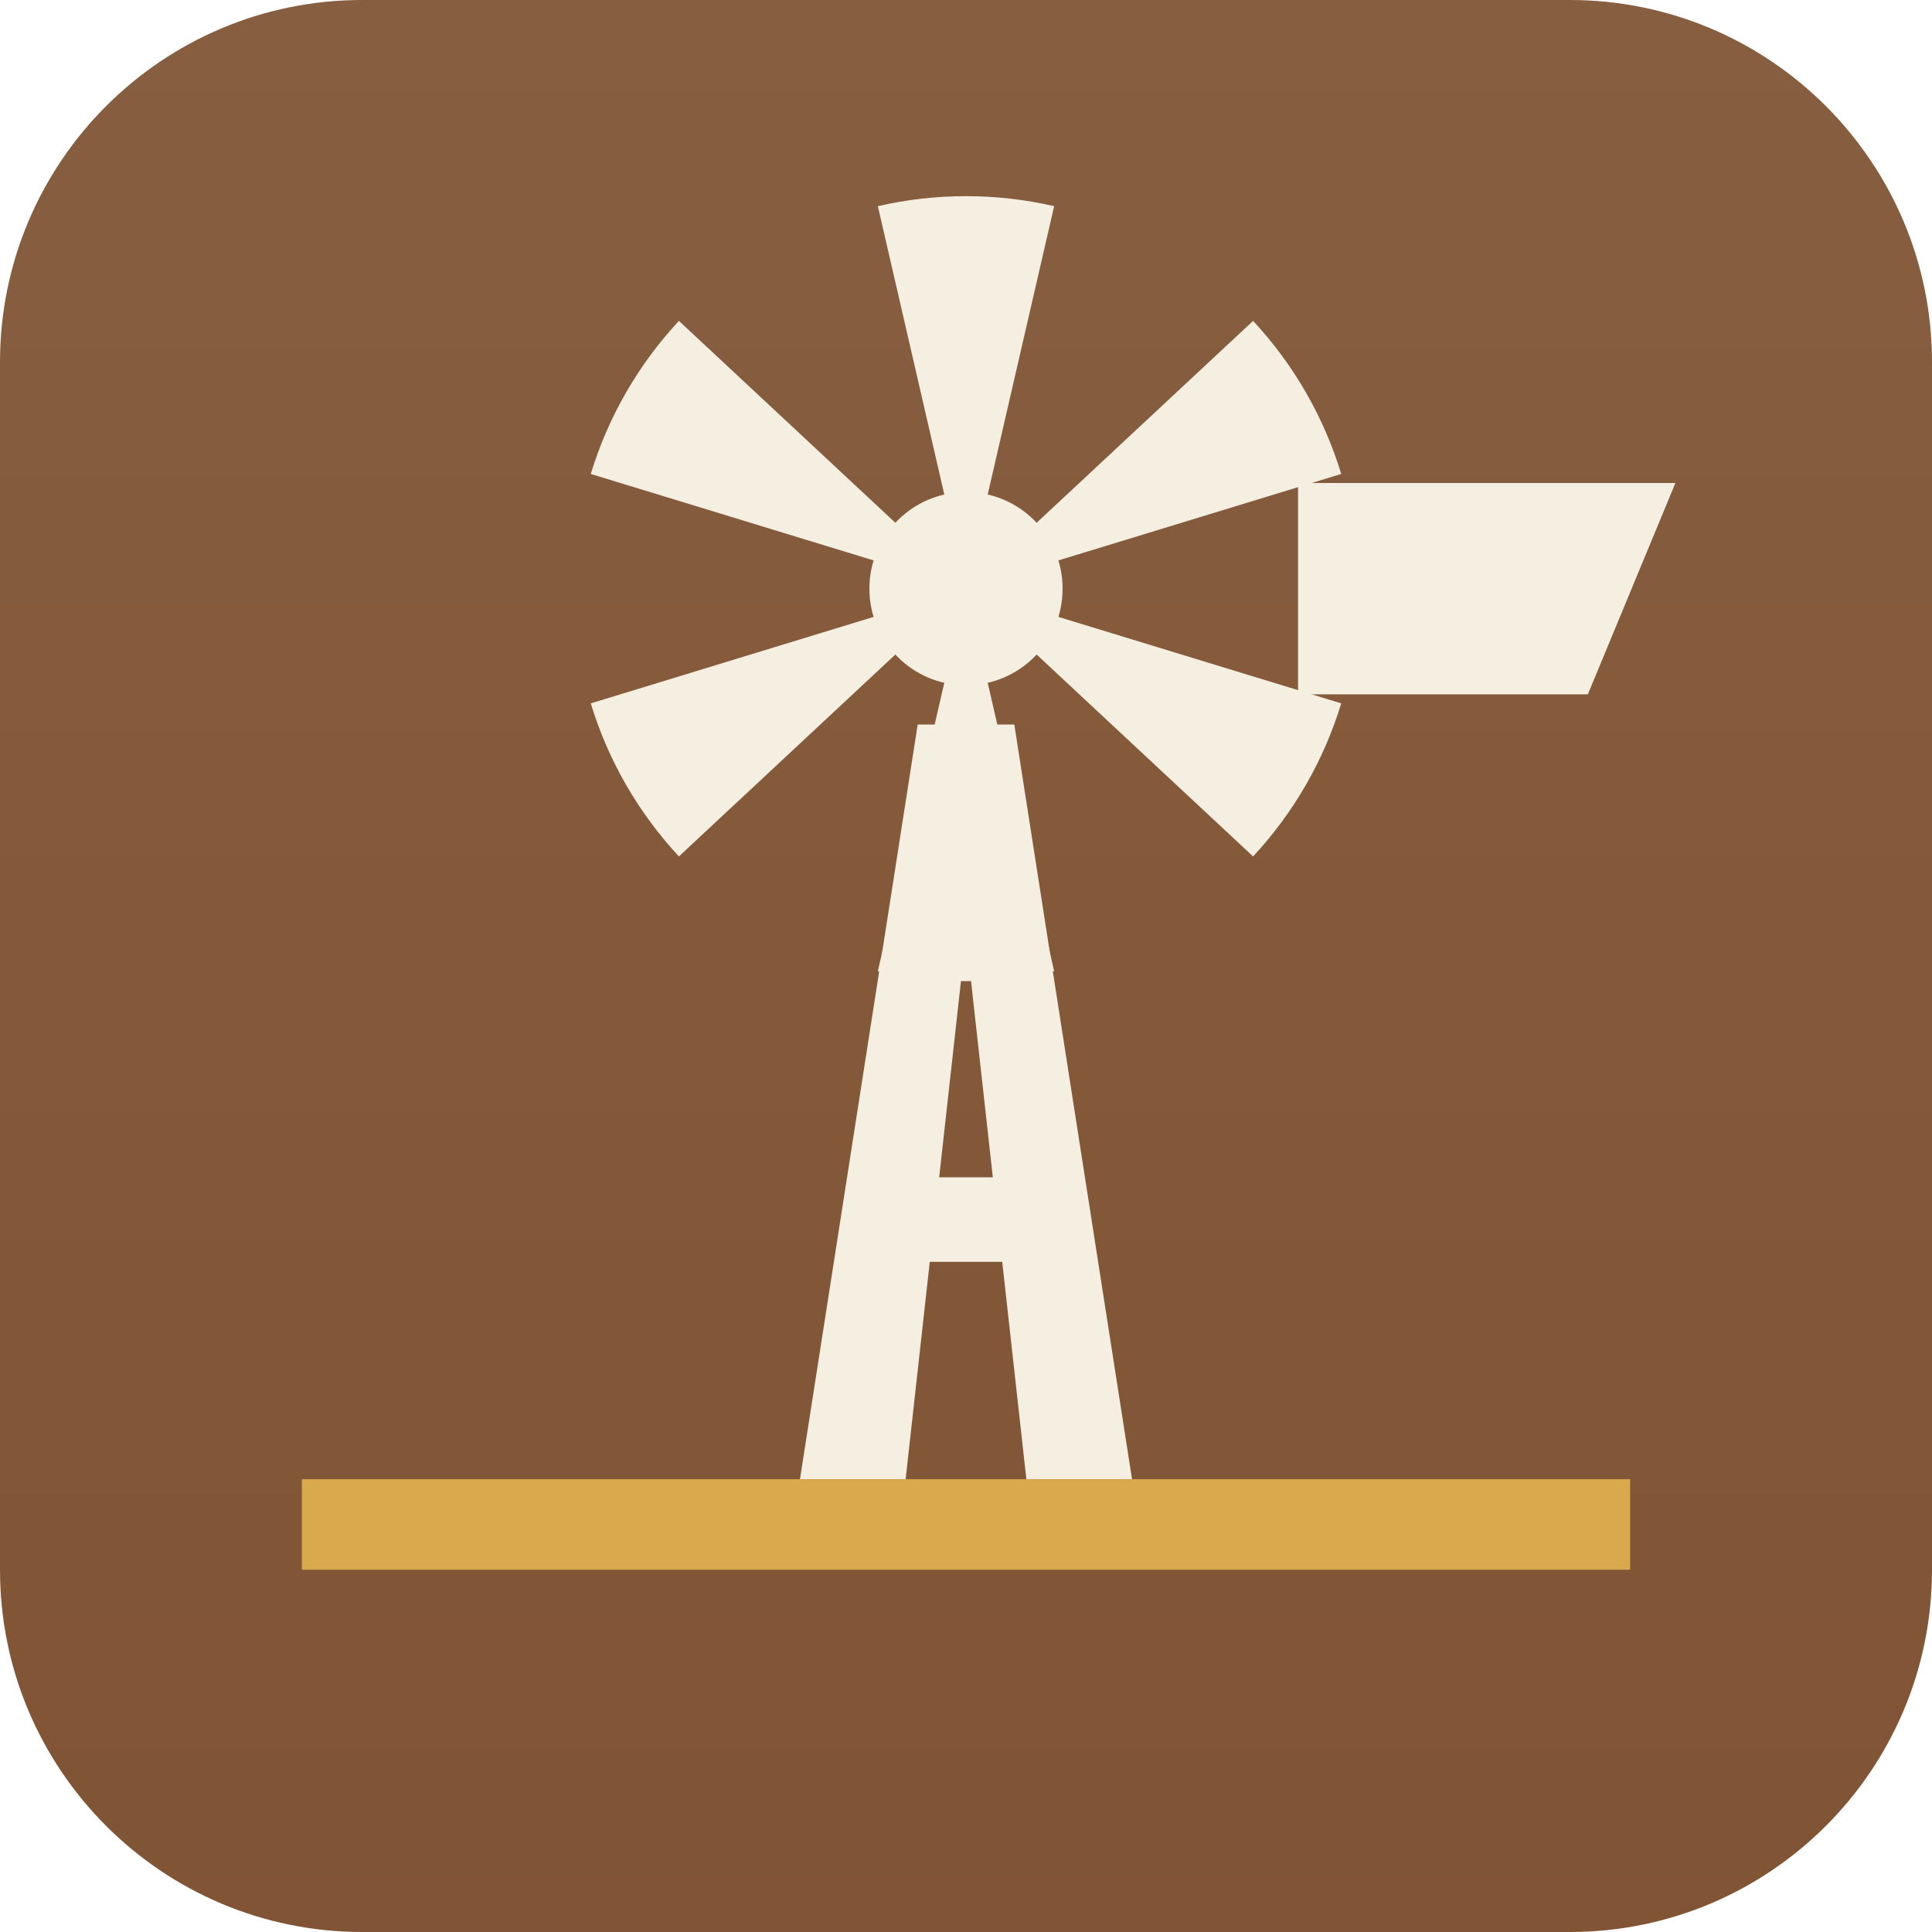
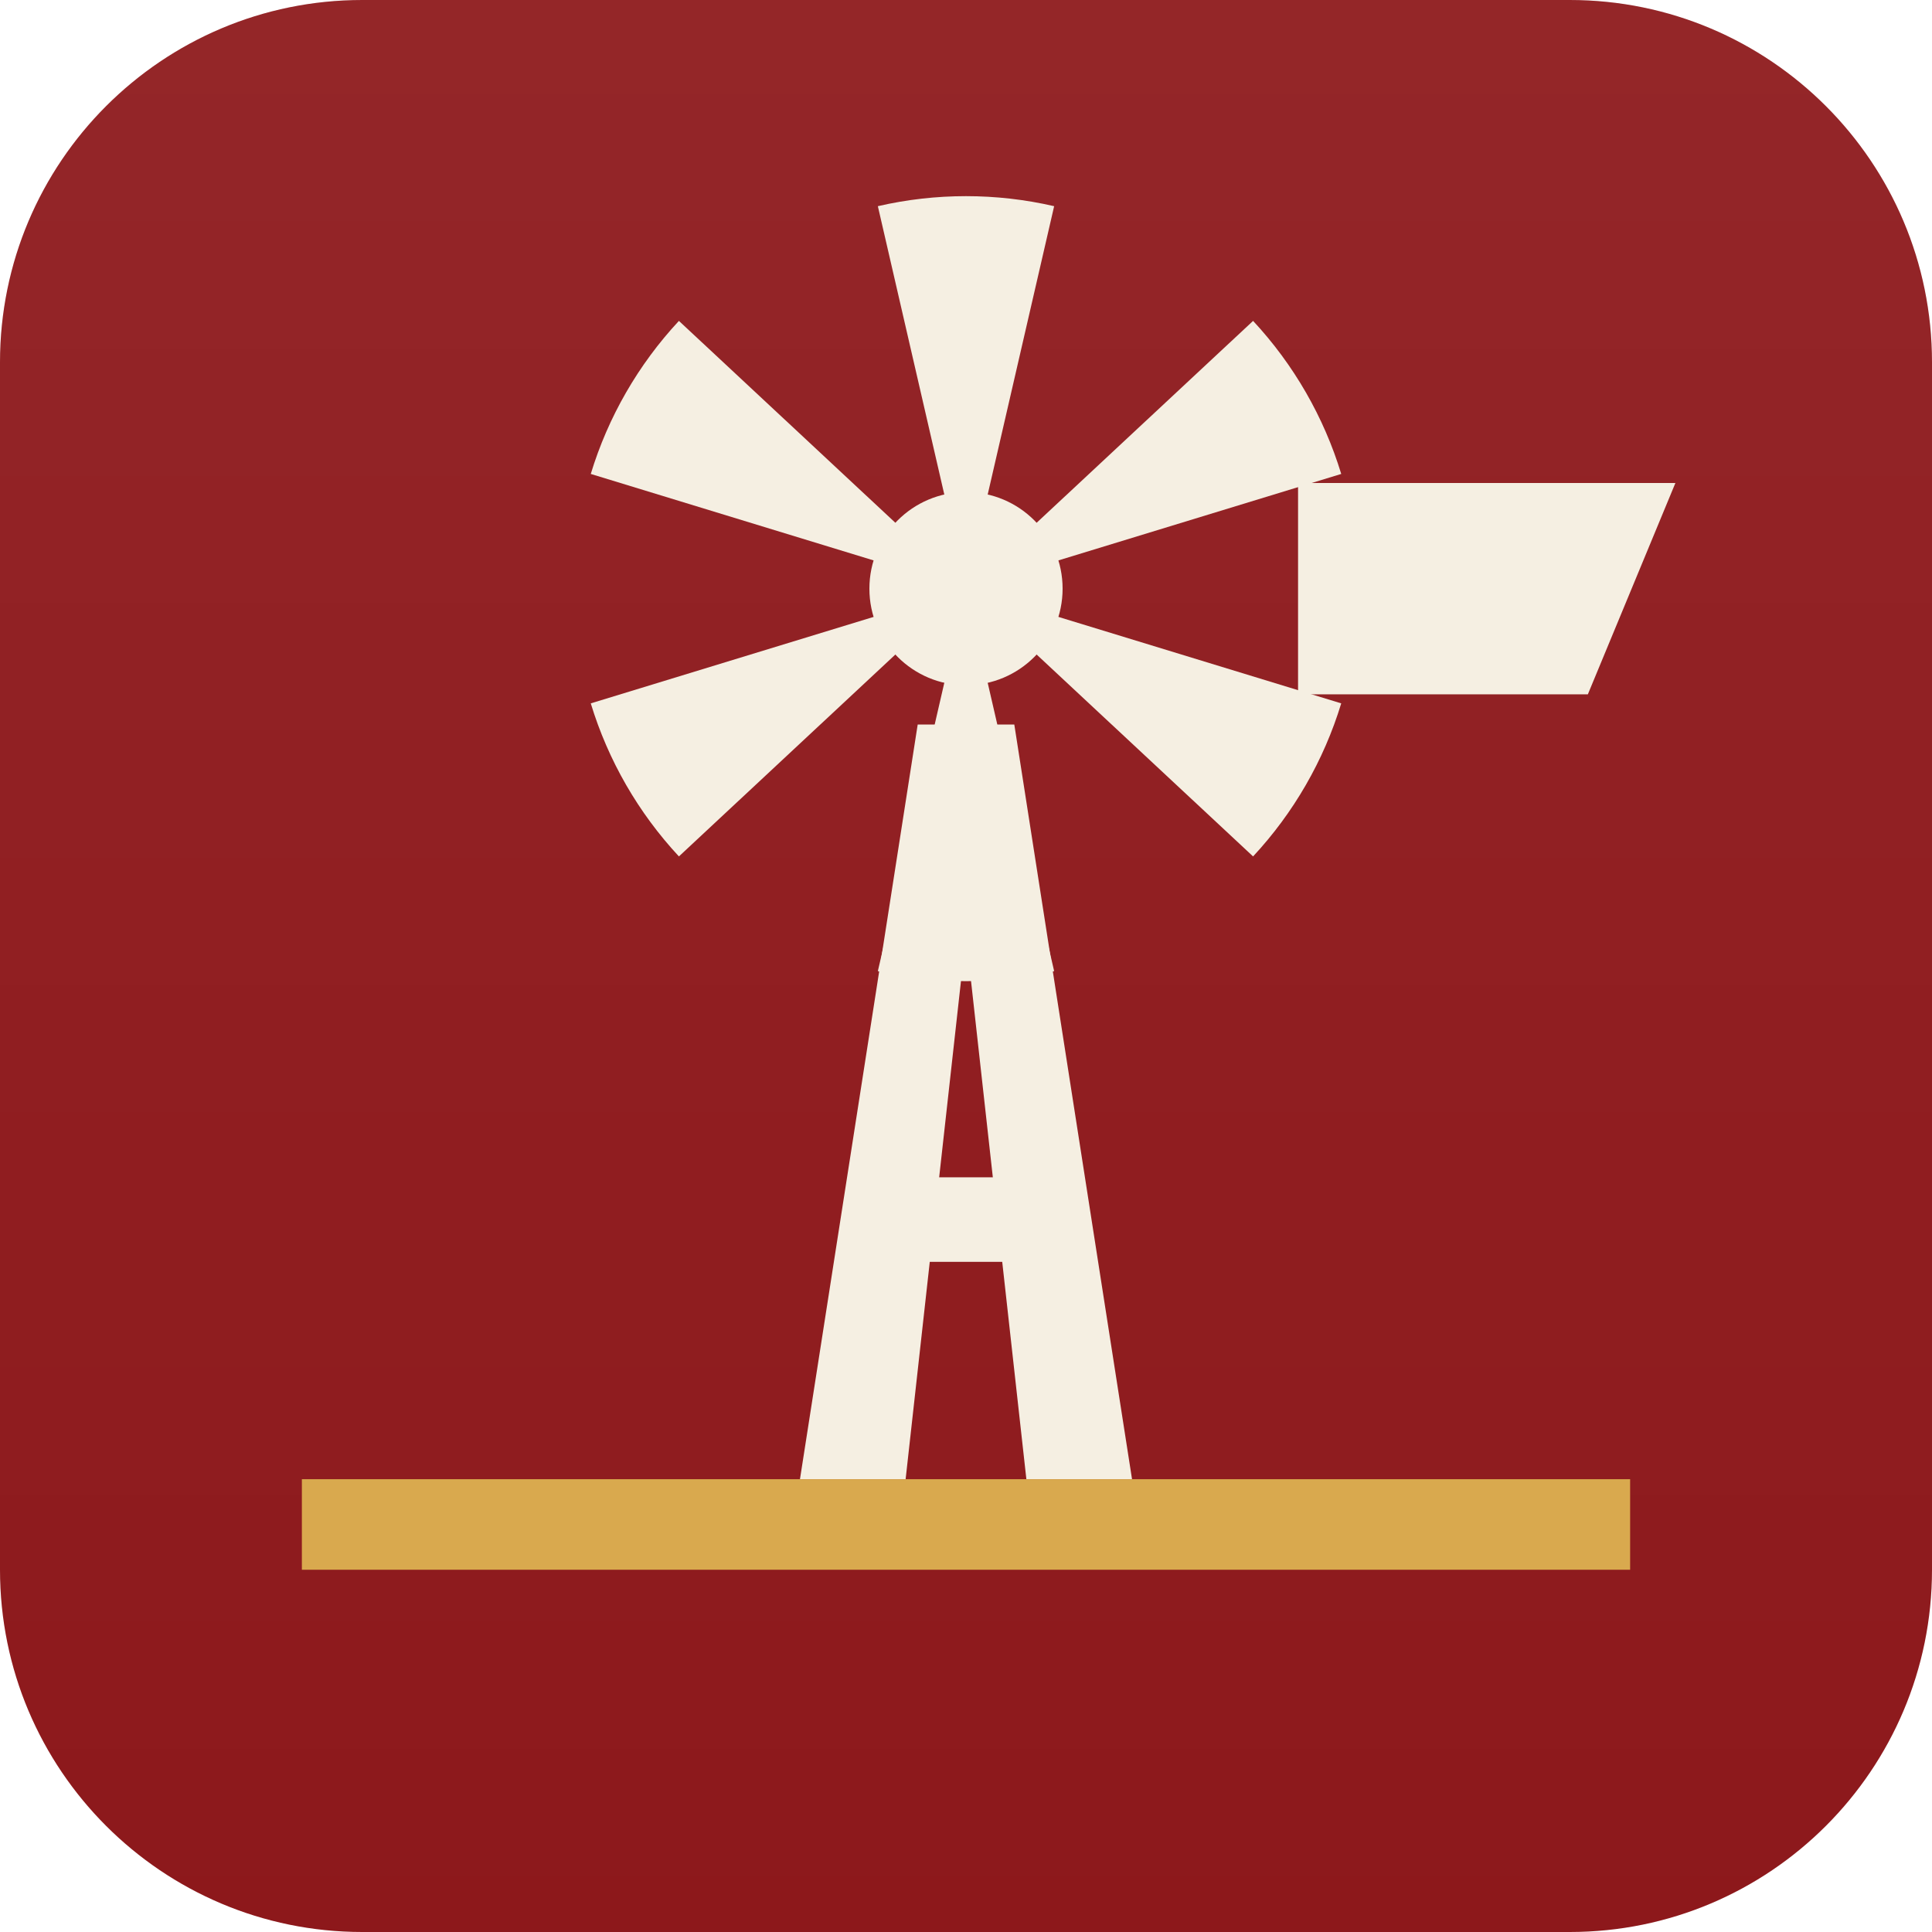
<svg xmlns="http://www.w3.org/2000/svg" viewBox="0 0 64 64">
  <defs>
    <linearGradient id="t" x1="0" y1="0" x2="0" y2="1">
      <stop offset="0" stop-color="#fff" stop-opacity=".06" />
      <stop offset="1" stop-color="#fff" stop-opacity="0" />
    </linearGradient>
  </defs>
-   <rect width="64" height="64" rx="12" fill="#805434" />
+   <rect width="64" height="64" rx="12" fill="#8D181B" />
  <rect width="64" height="64" rx="12" fill="url(#t)" />
  <g transform="translate(32 32) scale(1) translate(-32 -32)">
    <path d="M26.5 49 L30.4 24 H33.6 L37.5 49 H34 L32 31 L30 49 Z" fill="#F5EFE2" />
    <rect x="28.4" y="39" width="7.2" height="2.8" fill="#F5EFE2" />
    <path d="M32 19.5 L29.08 6.83 A13 13 0 0 1 34.92 6.83 Z M32 19.5 L41.51 10.63 A13 13 0 0 1 44.43 15.7 Z M32 19.5 L44.43 23.3 A13 13 0 0 1 41.51 28.37 Z M32 19.5 L34.92 32.17 A13 13 0 0 1 29.08 32.17 Z M32 19.5 L22.49 28.37 A13 13 0 0 1 19.57 23.3 Z M32 19.5 L19.57 15.7 A13 13 0 0 1 22.49 10.63 Z" fill="#F5EFE2" />
    <circle cx="32" cy="19.5" r="3.2" fill="#F5EFE2" />
    <path d="M43 16 H55.5 L52.6 23 H43 Z" fill="#F5EFE2" />
    <rect x="10" y="49" width="44" height="3" fill="#D9A94E" />
  </g>
</svg>
